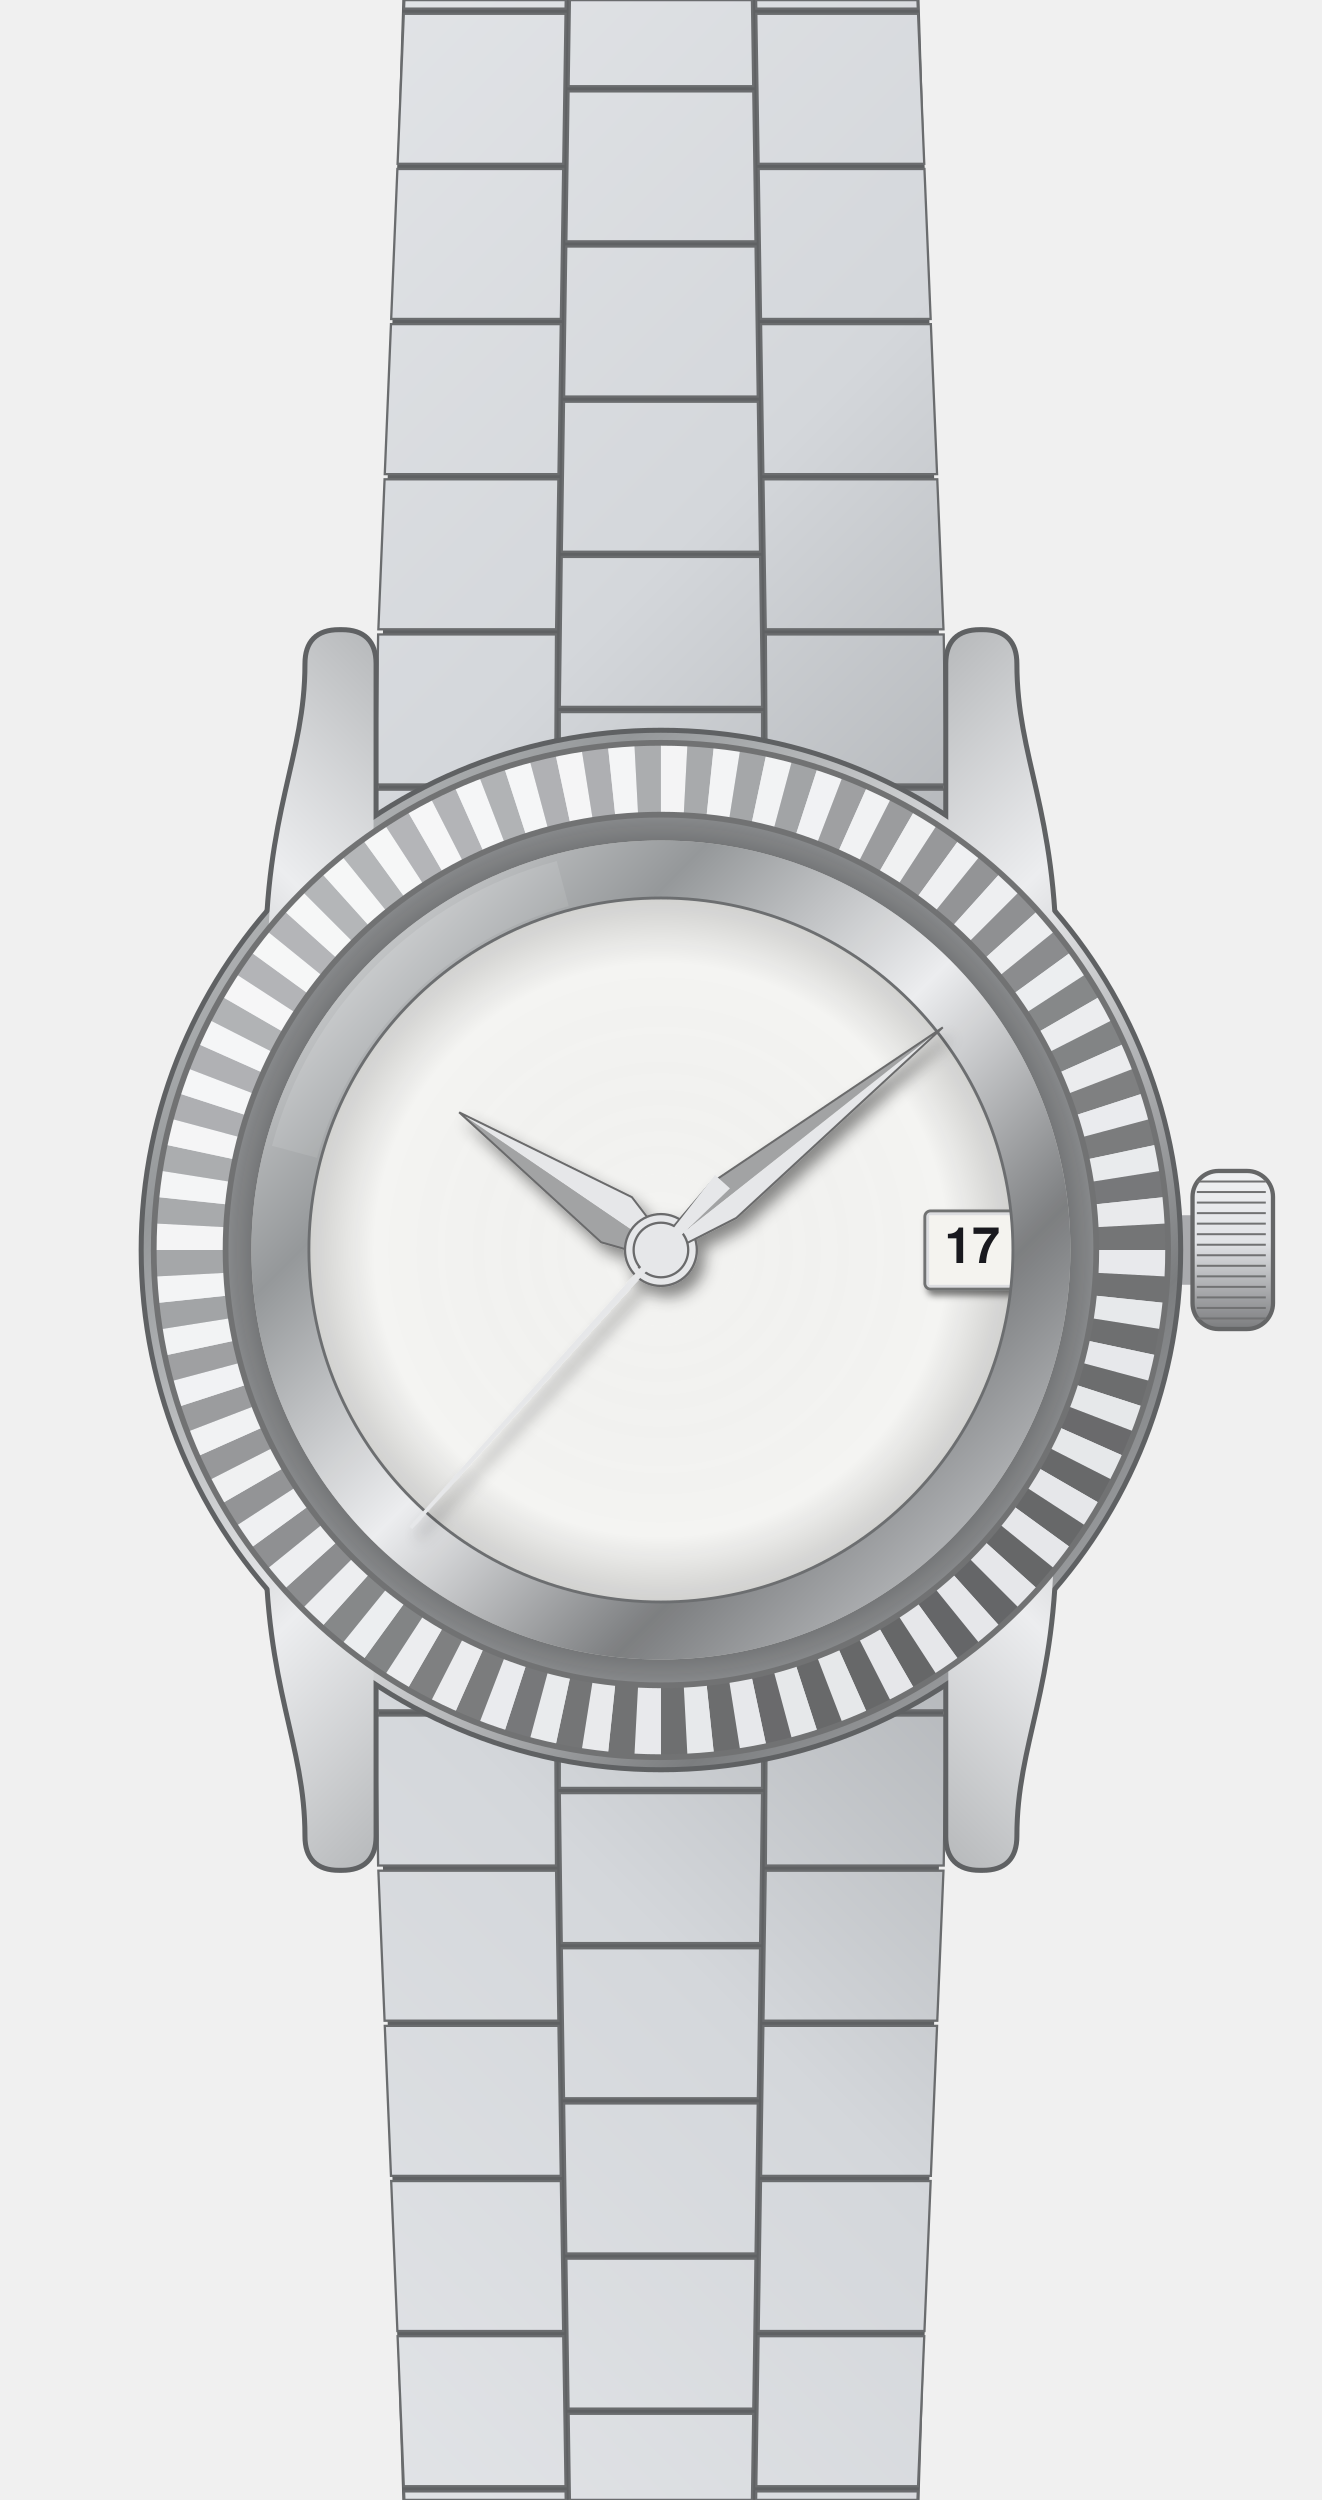
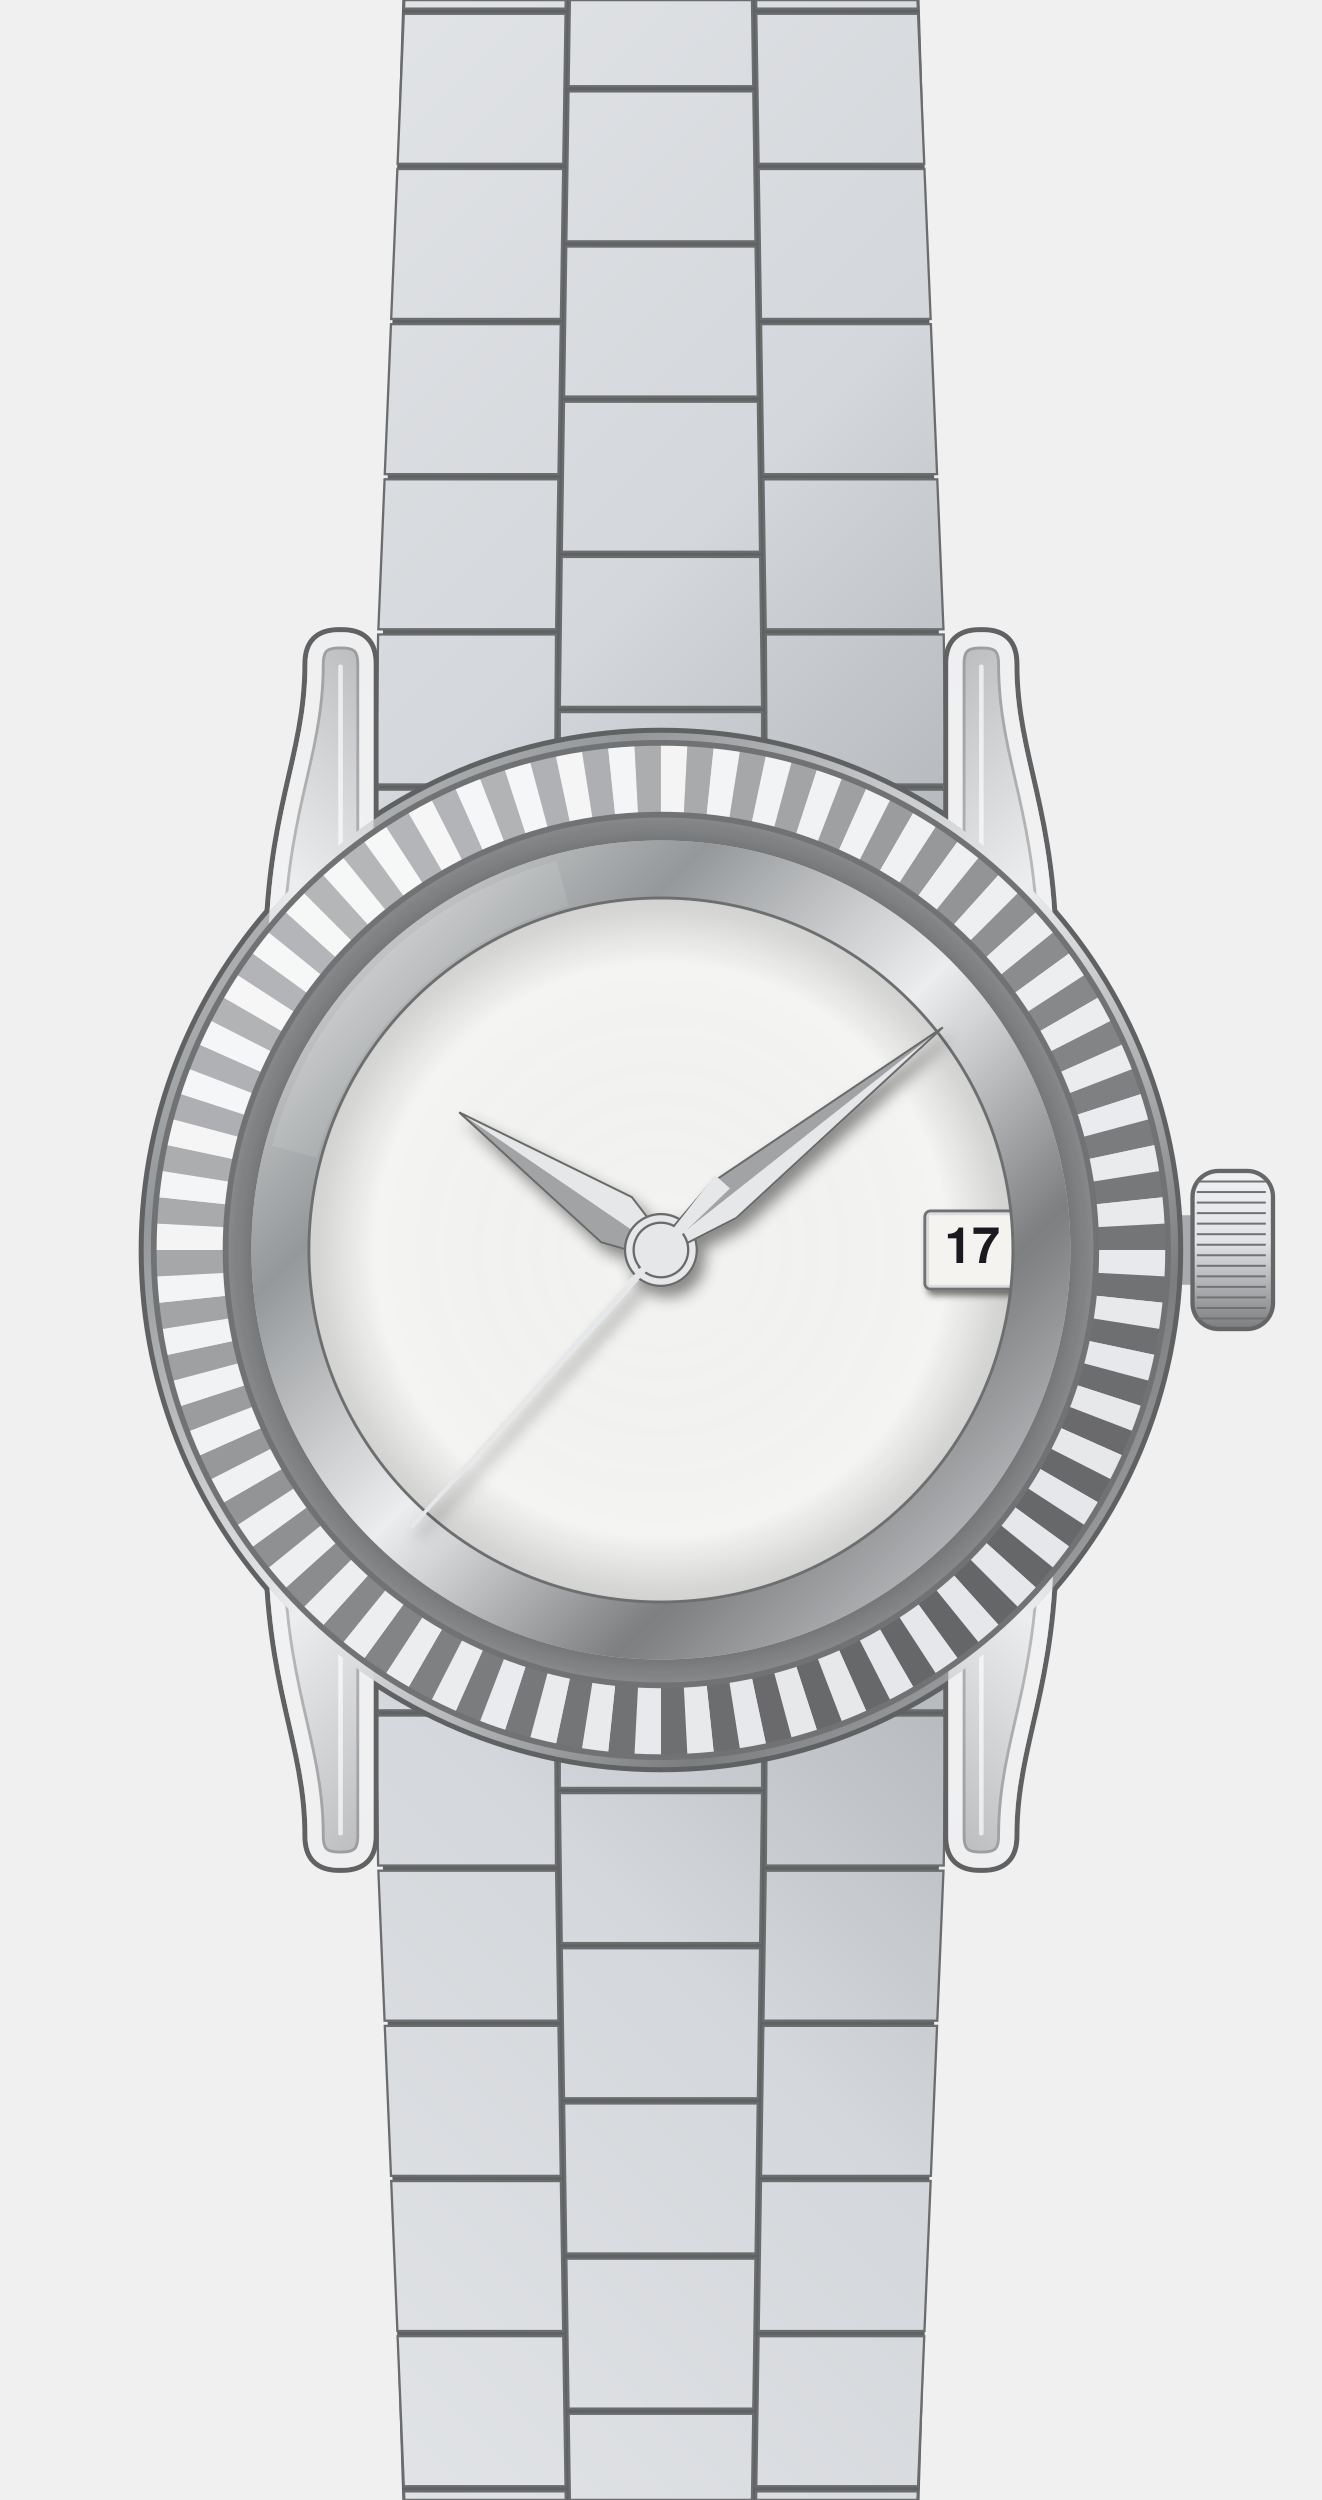
<svg xmlns="http://www.w3.org/2000/svg" viewBox="-23 -43.5 46 87" role="img" aria-label="ETA 2824 Plain Dress" data-mm-width="46" data-mm-height="87">
  <defs>
    <clipPath id="eta-plain-dress-dial-clip">
      <circle r="15.15">
</circle>
    </clipPath>
  </defs>
  <g data-layer="strap" data-part="st-oyster-20">
    <g id="eta-plain-dress-strap-top">
      <g>
        <defs>
          <linearGradient id="eta-plain-dress-bracelet-brushed-st-oyster-20" gradientUnits="userSpaceOnUse" x1="-30" y1="-30" x2="30" y2="30">
            <stop offset="0" stop-color="#e4e6e9">
</stop>
            <stop offset="0.3" stop-color="#d4d7db">
</stop>
            <stop offset="0.55" stop-color="#a5a8ab">
</stop>
            <stop offset="0.78" stop-color="#dde0e3">
</stop>
            <stop offset="1" stop-color="#aeb0b4">
</stop>
          </linearGradient>
          <linearGradient id="eta-plain-dress-bracelet-polished-st-oyster-20" gradientUnits="userSpaceOnUse" x1="-12" y1="-12" x2="12" y2="12">
            <stop offset="0" stop-color="#f0f1f2">
</stop>
            <stop offset="0.28" stop-color="#949799">
</stop>
            <stop offset="0.5" stop-color="#ecedef">
</stop>
            <stop offset="0.72" stop-color="#7b7d7f">
</stop>
            <stop offset="1" stop-color="#e3e5e8">
</stop>
          </linearGradient>
        </defs>
        <path d="M -10 -10.8 L 10 -10.8 L 9 -43.5 L -9 -43.5 Z" fill="#5f6163">
</path>
        <path d="M -9.92 -10.8 L -3.68 -10.8 L -3.68 -16.02 L -9.92 -16.02 Z" fill="url(#eta-plain-dress-bracelet-brushed-st-oyster-20)" stroke="#6a6c6e" stroke-width="0.08">
</path>
        <path d="M -9.92 -16.2 L -3.68 -16.2 L -3.651 -21.42 L -9.841 -21.42 Z" fill="url(#eta-plain-dress-bracelet-brushed-st-oyster-20)" stroke="#6a6c6e" stroke-width="0.08">
</path>
        <path d="M -9.833 -21.6 L -3.648 -21.6 L -3.568 -26.82 L -9.617 -26.82 Z" fill="url(#eta-plain-dress-bracelet-brushed-st-oyster-20)" stroke="#6a6c6e" stroke-width="0.08">
</path>
        <path d="M -9.61 -27 L -3.565 -27 L -3.485 -32.22 L -9.394 -32.22 Z" fill="url(#eta-plain-dress-bracelet-brushed-st-oyster-20)" stroke="#6a6c6e" stroke-width="0.08">
</path>
        <path d="M -9.387 -32.4 L -3.482 -32.4 L -3.402 -37.62 L -9.171 -37.62 Z" fill="url(#eta-plain-dress-bracelet-brushed-st-oyster-20)" stroke="#6a6c6e" stroke-width="0.08">
</path>
        <path d="M -9.164 -37.8 L -3.399 -37.8 L -3.319 -43.02 L -8.948 -43.02 Z" fill="url(#eta-plain-dress-bracelet-brushed-st-oyster-20)" stroke="#6a6c6e" stroke-width="0.08">
</path>
        <path d="M -8.94 -43.2 L -3.317 -43.2 L -3.312 -43.5 L -8.928 -43.5 Z" fill="url(#eta-plain-dress-bracelet-brushed-st-oyster-20)" stroke="#6a6c6e" stroke-width="0.08">
</path>
        <path d="M -8.717 -48.6 L -3.234 -48.6 L -3.312 -43.5 L -8.928 -43.5 Z" fill="url(#eta-plain-dress-bracelet-brushed-st-oyster-20)" stroke="#6a6c6e" stroke-width="0.08">
</path>
        <path d="M -3.52 -13.5 L 3.52 -13.5 L 3.52 -18.72 L -3.52 -18.72 Z" fill="url(#eta-plain-dress-bracelet-brushed-st-oyster-20)" stroke="#6a6c6e" stroke-width="0.08">
</path>
        <path d="M -3.52 -18.9 L 3.52 -18.9 L 3.452 -24.12 L -3.452 -24.12 Z" fill="url(#eta-plain-dress-bracelet-brushed-st-oyster-20)" stroke="#6a6c6e" stroke-width="0.08">
</path>
        <path d="M -3.45 -24.3 L 3.45 -24.3 L 3.373 -29.52 L -3.373 -29.52 Z" fill="url(#eta-plain-dress-bracelet-brushed-st-oyster-20)" stroke="#6a6c6e" stroke-width="0.08">
</path>
        <path d="M -3.37 -29.7 L 3.37 -29.7 L 3.294 -34.92 L -3.294 -34.92 Z" fill="url(#eta-plain-dress-bracelet-brushed-st-oyster-20)" stroke="#6a6c6e" stroke-width="0.08">
</path>
        <path d="M -3.291 -35.1 L 3.291 -35.1 L 3.215 -40.32 L -3.215 -40.32 Z" fill="url(#eta-plain-dress-bracelet-brushed-st-oyster-20)" stroke="#6a6c6e" stroke-width="0.08">
</path>
        <path d="M -3.212 -40.5 L 3.212 -40.5 L 3.168 -43.5 L -3.168 -43.5 Z" fill="url(#eta-plain-dress-bracelet-brushed-st-oyster-20)" stroke="#6a6c6e" stroke-width="0.08">
</path>
        <path d="M -3.133 -45.9 L 3.133 -45.9 L 3.168 -43.5 L -3.168 -43.5 Z" fill="url(#eta-plain-dress-bracelet-brushed-st-oyster-20)" stroke="#6a6c6e" stroke-width="0.08">
</path>
        <path d="M 3.68 -10.8 L 9.92 -10.8 L 9.92 -16.02 L 3.68 -16.02 Z" fill="url(#eta-plain-dress-bracelet-brushed-st-oyster-20)" stroke="#6a6c6e" stroke-width="0.08">
</path>
        <path d="M 3.68 -16.2 L 9.92 -16.2 L 9.841 -21.42 L 3.651 -21.42 Z" fill="url(#eta-plain-dress-bracelet-brushed-st-oyster-20)" stroke="#6a6c6e" stroke-width="0.08">
</path>
        <path d="M 3.648 -21.6 L 9.833 -21.6 L 9.617 -26.82 L 3.568 -26.82 Z" fill="url(#eta-plain-dress-bracelet-brushed-st-oyster-20)" stroke="#6a6c6e" stroke-width="0.08">
</path>
        <path d="M 3.565 -27 L 9.61 -27 L 9.394 -32.22 L 3.485 -32.22 Z" fill="url(#eta-plain-dress-bracelet-brushed-st-oyster-20)" stroke="#6a6c6e" stroke-width="0.08">
</path>
        <path d="M 3.482 -32.4 L 9.387 -32.4 L 9.171 -37.62 L 3.402 -37.62 Z" fill="url(#eta-plain-dress-bracelet-brushed-st-oyster-20)" stroke="#6a6c6e" stroke-width="0.08">
</path>
        <path d="M 3.399 -37.8 L 9.164 -37.8 L 8.948 -43.02 L 3.319 -43.02 Z" fill="url(#eta-plain-dress-bracelet-brushed-st-oyster-20)" stroke="#6a6c6e" stroke-width="0.08">
</path>
        <path d="M 3.317 -43.2 L 8.94 -43.2 L 8.928 -43.5 L 3.312 -43.5 Z" fill="url(#eta-plain-dress-bracelet-brushed-st-oyster-20)" stroke="#6a6c6e" stroke-width="0.08">
</path>
        <path d="M 3.234 -48.6 L 8.717 -48.6 L 8.928 -43.5 L 3.312 -43.5 Z" fill="url(#eta-plain-dress-bracelet-brushed-st-oyster-20)" stroke="#6a6c6e" stroke-width="0.08">
</path>
      </g>
    </g>
    <use href="#eta-plain-dress-strap-top" transform="scale(1 -1)">
</use>
  </g>
  <g data-layer="crown" data-part="cw-fluted36" transform="rotate(0)">
    <g>
      <defs>
        <linearGradient id="eta-plain-dress-crown-cw-fluted36" x1="0" y1="0" x2="0" y2="1">
          <stop offset="0" stop-color="#f0f1f3">
</stop>
          <stop offset="0.45" stop-color="#e1e3e6">
</stop>
          <stop offset="1" stop-color="#7c7d7f">
</stop>
        </linearGradient>
      </defs>
      <rect x="17.6" y="-1.21" width="1.2" height="2.42" fill="#a9aaad">
</rect>
      <rect x="18.5" y="-2.75" width="2.8" height="5.5" rx="0.9" fill="url(#eta-plain-dress-crown-cw-fluted36)" stroke="#656667" stroke-width="0.15">
</rect>
      <g stroke="#717273" stroke-width="0.07">
        <line x1="18.65" y1="-2.383" x2="21.05" y2="-2.383">
</line>
        <line x1="18.65" y1="-2.017" x2="21.05" y2="-2.017">
</line>
        <line x1="18.65" y1="-1.65" x2="21.05" y2="-1.65">
</line>
        <line x1="18.65" y1="-1.283" x2="21.05" y2="-1.283">
</line>
        <line x1="18.65" y1="-0.917" x2="21.05" y2="-0.917">
</line>
        <line x1="18.65" y1="-0.55" x2="21.05" y2="-0.55">
</line>
        <line x1="18.65" y1="-0.183" x2="21.05" y2="-0.183">
</line>
        <line x1="18.65" y1="0.183" x2="21.05" y2="0.183">
</line>
        <line x1="18.65" y1="0.55" x2="21.05" y2="0.55">
</line>
        <line x1="18.65" y1="0.917" x2="21.05" y2="0.917">
</line>
        <line x1="18.65" y1="1.283" x2="21.05" y2="1.283">
</line>
        <line x1="18.65" y1="1.65" x2="21.05" y2="1.65">
</line>
        <line x1="18.65" y1="2.017" x2="21.05" y2="2.017">
</line>
        <line x1="18.65" y1="2.383" x2="21.05" y2="2.383">
</line>
      </g>
    </g>
  </g>
  <g data-layer="case" data-part="cs-fluted36">
    <g>
      <defs>
        <linearGradient id="eta-plain-dress-case-metal-cs-fluted36" gradientUnits="userSpaceOnUse" x1="-21.5" y1="-21.5" x2="21.5" y2="21.5">
          <stop offset="0" stop-color="#f0f1f2">
</stop>
          <stop offset="0.28" stop-color="#949799">
</stop>
          <stop offset="0.5" stop-color="#ecedef">
</stop>
          <stop offset="0.72" stop-color="#7b7d7f">
</stop>
          <stop offset="1" stop-color="#e3e5e8">
</stop>
        </linearGradient>
        <radialGradient id="eta-plain-dress-case-flange-cs-fluted36" gradientUnits="userSpaceOnUse" cx="0" cy="0" r="15.2">
          <stop offset="0.8" stop-color="#404142">
</stop>
          <stop offset="1" stop-color="#8a8c8e">
</stop>
        </radialGradient>
+         <clipPath id="eta-plain-dress-case-clip-cs-fluted36">
+           <circle r="18" fill="url(#eta-plain-dress-case-metal-cs-fluted36)">
+ </circle>
+           <path d="M 10 -9.9 L 10 -20.4 Q 10 -21.5 11.1 -21.5 L 11.2 -21.5 Q 12.3 -21.5 12.3 -20.4 C 12.3 -17.1 13.68 -15.3 13.68 -9.9 Z" fill="url(#eta-plain-dress-case-metal-cs-fluted36)" transform="scale(1 1)">
+ </path>
+           <path d="M 10 -9.9 L 10 -20.4 Q 10 -21.5 11.1 -21.5 L 11.2 -21.5 Q 12.3 -21.5 12.3 -20.4 C 12.3 -17.1 13.68 -15.3 13.68 -9.9 Z" fill="url(#eta-plain-dress-case-metal-cs-fluted36)" transform="scale(-1 1)">
+ </path>
+           <path d="M 10 -9.9 L 10 -20.4 Q 10 -21.5 11.1 -21.5 L 11.2 -21.5 Q 12.3 -21.5 12.3 -20.4 C 12.3 -17.1 13.68 -15.3 13.68 -9.9 Z" fill="url(#eta-plain-dress-case-metal-cs-fluted36)" transform="scale(1 -1)">
+ </path>
+           <path d="M 10 -9.9 L 10 -20.4 Q 10 -21.5 11.1 -21.5 L 11.2 -21.5 Q 12.3 -21.5 12.3 -20.4 C 12.3 -17.1 13.68 -15.3 13.68 -9.9 Z" fill="url(#eta-plain-dress-case-metal-cs-fluted36)" transform="scale(-1 -1)">
+ </path>
+         </clipPath>
+         <clipPath id="eta-plain-dress-case-outside-cs-fluted36">
+           <path d="M -100 -100 H 100 V 100 H -100 Z M 18 0 A 18 18 0 1 0 -18 0 A 18 18 0 1 0 18 0 Z" clip-rule="evenodd">
+ </path>
+         </clipPath>
      </defs>
      <g stroke="#5f6163" stroke-width="0.35" stroke-linejoin="round">
        <circle r="18" fill="#5f6163">
</circle>
        <path d="M 10 -9.9 L 10 -20.4 Q 10 -21.5 11.1 -21.5 L 11.2 -21.5 Q 12.3 -21.5 12.3 -20.4 C 12.3 -17.1 13.68 -15.3 13.68 -9.9 Z" fill="#5f6163" transform="scale(1 1)">
</path>
        <path d="M 10 -9.9 L 10 -20.4 Q 10 -21.5 11.1 -21.5 L 11.2 -21.5 Q 12.3 -21.5 12.3 -20.4 C 12.3 -17.1 13.68 -15.3 13.68 -9.9 Z" fill="#5f6163" transform="scale(-1 1)">
</path>
        <path d="M 10 -9.9 L 10 -20.4 Q 10 -21.5 11.1 -21.5 L 11.2 -21.5 Q 12.3 -21.5 12.3 -20.4 C 12.3 -17.1 13.68 -15.3 13.68 -9.9 Z" fill="#5f6163" transform="scale(1 -1)">
</path>
        <path d="M 10 -9.9 L 10 -20.4 Q 10 -21.5 11.1 -21.5 L 11.2 -21.5 Q 12.3 -21.5 12.3 -20.4 C 12.3 -17.1 13.68 -15.3 13.68 -9.9 Z" fill="#5f6163" transform="scale(-1 -1)">
</path>
      </g>
      <g>
        <circle r="18" fill="url(#eta-plain-dress-case-metal-cs-fluted36)">
</circle>
        <path d="M 10 -9.9 L 10 -20.4 Q 10 -21.5 11.1 -21.5 L 11.2 -21.5 Q 12.3 -21.5 12.3 -20.4 C 12.3 -17.1 13.68 -15.3 13.68 -9.9 Z" fill="url(#eta-plain-dress-case-metal-cs-fluted36)" transform="scale(1 1)">
</path>
        <path d="M 10 -9.9 L 10 -20.4 Q 10 -21.5 11.1 -21.5 L 11.2 -21.5 Q 12.3 -21.5 12.3 -20.4 C 12.3 -17.1 13.68 -15.3 13.68 -9.9 Z" fill="url(#eta-plain-dress-case-metal-cs-fluted36)" transform="scale(-1 1)">
</path>
        <path d="M 10 -9.9 L 10 -20.4 Q 10 -21.5 11.1 -21.5 L 11.2 -21.5 Q 12.3 -21.5 12.3 -20.4 C 12.3 -17.1 13.68 -15.3 13.68 -9.9 Z" fill="url(#eta-plain-dress-case-metal-cs-fluted36)" transform="scale(1 -1)">
</path>
        <path d="M 10 -9.9 L 10 -20.4 Q 10 -21.5 11.1 -21.5 L 11.2 -21.5 Q 12.3 -21.5 12.3 -20.4 C 12.3 -17.1 13.68 -15.3 13.68 -9.9 Z" fill="url(#eta-plain-dress-case-metal-cs-fluted36)" transform="scale(-1 -1)">
</path>
+       </g>
+       <g>
+         <g clip-path="url(#eta-plain-dress-case-clip-cs-fluted36)">
+           <g clip-path="url(#eta-plain-dress-case-outside-cs-fluted36)">
+             <g transform="scale(1 1)" fill="none" stroke-linejoin="round">
+               <path d="M 10 -9.9 L 10 -20.4 Q 10 -21.5 11.1 -21.5 L 11.2 -21.5 Q 12.3 -21.5 12.3 -20.4 C 12.3 -17.1 13.68 -15.3 13.68 -9.9" stroke="#6a6c6e" stroke-width="1.2" opacity="0.4">
+ </path>
+               <path d="M 10 -9.9 L 10 -20.4 Q 10 -21.5 11.1 -21.5 L 11.2 -21.5 Q 12.3 -21.5 12.3 -20.4 C 12.3 -17.1 13.68 -15.3 13.68 -9.9" stroke="#f6f6f7" stroke-width="1" opacity="0.92">
+ </path>
+               <path d="M 11.15 -20.3 L 11.15 -10.9" stroke="#fcfcfc" stroke-width="0.16" stroke-linecap="round" opacity="0.7">
+ </path>
+             </g>
+             <g transform="scale(-1 1)" fill="none" stroke-linejoin="round">
+               <path d="M 10 -9.9 L 10 -20.4 Q 10 -21.5 11.1 -21.5 L 11.2 -21.5 Q 12.3 -21.5 12.3 -20.4 C 12.3 -17.1 13.68 -15.3 13.68 -9.9" stroke="#6a6c6e" stroke-width="1.2" opacity="0.4">
+ </path>
+               <path d="M 10 -9.9 L 10 -20.4 Q 10 -21.5 11.1 -21.5 L 11.2 -21.5 Q 12.3 -21.5 12.3 -20.4 C 12.3 -17.1 13.68 -15.3 13.68 -9.9" stroke="#f6f6f7" stroke-width="1" opacity="0.92">
+ </path>
+               <path d="M 11.15 -20.3 L 11.15 -10.9" stroke="#fcfcfc" stroke-width="0.16" stroke-linecap="round" opacity="0.7">
+ </path>
+             </g>
+             <g transform="scale(1 -1)" fill="none" stroke-linejoin="round">
+               <path d="M 10 -9.9 L 10 -20.4 Q 10 -21.5 11.1 -21.5 L 11.2 -21.5 Q 12.3 -21.5 12.3 -20.4 C 12.3 -17.1 13.68 -15.3 13.68 -9.9" stroke="#6a6c6e" stroke-width="1.2" opacity="0.4">
+ </path>
+               <path d="M 10 -9.9 L 10 -20.4 Q 10 -21.5 11.1 -21.5 L 11.2 -21.5 Q 12.3 -21.5 12.3 -20.4 C 12.3 -17.1 13.68 -15.3 13.68 -9.9" stroke="#f6f6f7" stroke-width="1" opacity="0.92">
+ </path>
+               <path d="M 11.15 -20.3 L 11.15 -10.9" stroke="#fcfcfc" stroke-width="0.16" stroke-linecap="round" opacity="0.7">
+ </path>
+             </g>
+             <g transform="scale(-1 -1)" fill="none" stroke-linejoin="round">
+               <path d="M 10 -9.9 L 10 -20.4 Q 10 -21.5 11.1 -21.5 L 11.2 -21.5 Q 12.3 -21.5 12.3 -20.4 C 12.3 -17.1 13.68 -15.3 13.68 -9.9" stroke="#6a6c6e" stroke-width="1.2" opacity="0.4">
+ </path>
+               <path d="M 10 -9.9 L 10 -20.4 Q 10 -21.5 11.1 -21.5 L 11.2 -21.5 Q 12.3 -21.5 12.3 -20.4 C 12.3 -17.1 13.68 -15.3 13.68 -9.9" stroke="#f6f6f7" stroke-width="1" opacity="0.92">
+ </path>
+               <path d="M 11.15 -20.3 L 11.15 -10.9" stroke="#fcfcfc" stroke-width="0.16" stroke-linecap="round" opacity="0.7">
+ </path>
+             </g>
+           </g>
+         </g>
      </g>
      <circle r="15.2" fill="url(#eta-plain-dress-case-flange-cs-fluted36)">
</circle>
    </g>
  </g>
  <g data-layer="bezel" data-part="bz-fluted36">
    <g>
      <path d="M -17.65 0 A 17.65 17.65 0 1 0 17.65 0 A 17.65 17.65 0 1 0 -17.65 0 Z M -15.15 0 A 15.15 15.15 0 1 0 15.15 0 A 15.15 15.15 0 1 0 -15.15 0 Z" fill="#e1e3e6" fill-rule="evenodd">
</path>
      <g>
        <path d="M 0 -17.65 A 17.65 17.65 0 0 1 0.924 -17.626 L 0.793 -15.129 A 15.15 15.15 0 0 0 0 -15.15 Z" fill="#f4f4f5">
</path>
        <path d="M 0.924 -17.626 A 17.65 17.65 0 0 1 1.845 -17.553 L 1.584 -15.067 A 15.15 15.15 0 0 0 0.793 -15.129 Z" fill="#a8aaac">
</path>
      </g>
      <g>
        <path d="M 1.845 -17.553 A 17.65 17.65 0 0 1 2.761 -17.433 L 2.37 -14.963 A 15.15 15.15 0 0 0 1.584 -15.067 Z" fill="#f3f4f5">
</path>
        <path d="M 2.761 -17.433 A 17.65 17.65 0 0 1 3.67 -17.264 L 3.15 -14.819 A 15.15 15.15 0 0 0 2.37 -14.963 Z" fill="#a5a7a9">
</path>
      </g>
      <g>
        <path d="M 3.67 -17.264 A 17.65 17.65 0 0 1 4.568 -17.049 L 3.921 -14.634 A 15.15 15.15 0 0 0 3.15 -14.819 Z" fill="#f2f3f4">
</path>
        <path d="M 4.568 -17.049 A 17.65 17.65 0 0 1 5.454 -16.786 L 4.682 -14.409 A 15.15 15.15 0 0 0 3.921 -14.634 Z" fill="#a2a4a6">
</path>
      </g>
      <g>
        <path d="M 5.454 -16.786 A 17.65 17.65 0 0 1 6.325 -16.478 L 5.429 -14.144 A 15.15 15.15 0 0 0 4.682 -14.409 Z" fill="#f1f2f4">
</path>
        <path d="M 6.325 -16.478 A 17.65 17.65 0 0 1 7.179 -16.124 L 6.162 -13.84 A 15.15 15.15 0 0 0 5.429 -14.144 Z" fill="#9fa0a2">
</path>
      </g>
      <g>
        <path d="M 7.179 -16.124 A 17.65 17.65 0 0 1 8.013 -15.726 L 6.878 -13.499 A 15.15 15.15 0 0 0 6.162 -13.84 Z" fill="#f1f2f3">
</path>
        <path d="M 8.013 -15.726 A 17.65 17.65 0 0 1 8.825 -15.285 L 7.575 -13.12 A 15.15 15.15 0 0 0 6.878 -13.499 Z" fill="#9b9c9e">
</path>
      </g>
      <g>
        <path d="M 8.825 -15.285 A 17.65 17.65 0 0 1 9.613 -14.803 L 8.251 -12.706 A 15.15 15.15 0 0 0 7.575 -13.12 Z" fill="#f0f1f2">
</path>
        <path d="M 9.613 -14.803 A 17.65 17.65 0 0 1 10.374 -14.279 L 8.905 -12.257 A 15.15 15.15 0 0 0 8.251 -12.706 Z" fill="#97989a">
</path>
      </g>
      <g>
        <path d="M 10.374 -14.279 A 17.65 17.65 0 0 1 11.108 -13.717 L 9.534 -11.774 A 15.15 15.15 0 0 0 8.905 -12.257 Z" fill="#eff0f2">
</path>
        <path d="M 11.108 -13.717 A 17.65 17.65 0 0 1 11.81 -13.117 L 10.137 -11.259 A 15.15 15.15 0 0 0 9.534 -11.774 Z" fill="#939496">
</path>
      </g>
      <g>
        <path d="M 11.81 -13.117 A 17.65 17.65 0 0 1 12.48 -12.48 L 10.713 -10.713 A 15.15 15.15 0 0 0 10.137 -11.259 Z" fill="#eeeff1">
</path>
        <path d="M 12.48 -12.48 A 17.65 17.65 0 0 1 13.117 -11.81 L 11.259 -10.137 A 15.15 15.15 0 0 0 10.713 -10.713 Z" fill="#8f9092">
</path>
      </g>
      <g>
        <path d="M 13.117 -11.81 A 17.65 17.65 0 0 1 13.717 -11.108 L 11.774 -9.534 A 15.15 15.15 0 0 0 11.259 -10.137 Z" fill="#edeef0">
</path>
        <path d="M 13.717 -11.108 A 17.65 17.65 0 0 1 14.279 -10.374 L 12.257 -8.905 A 15.15 15.15 0 0 0 11.774 -9.534 Z" fill="#8b8c8e">
</path>
      </g>
      <g>
        <path d="M 14.279 -10.374 A 17.65 17.65 0 0 1 14.803 -9.613 L 12.706 -8.251 A 15.15 15.15 0 0 0 12.257 -8.905 Z" fill="#eceef0">
</path>
        <path d="M 14.803 -9.613 A 17.65 17.65 0 0 1 15.285 -8.825 L 13.12 -7.575 A 15.15 15.15 0 0 0 12.706 -8.251 Z" fill="#868889">
</path>
      </g>
      <g>
        <path d="M 15.285 -8.825 A 17.65 17.65 0 0 1 15.726 -8.013 L 13.499 -6.878 A 15.15 15.15 0 0 0 13.12 -7.575 Z" fill="#ecedef">
</path>
        <path d="M 15.726 -8.013 A 17.65 17.65 0 0 1 16.124 -7.179 L 13.84 -6.162 A 15.15 15.15 0 0 0 13.499 -6.878 Z" fill="#828485">
</path>
      </g>
      <g>
        <path d="M 16.124 -7.179 A 17.65 17.65 0 0 1 16.478 -6.325 L 14.144 -5.429 A 15.15 15.15 0 0 0 13.84 -6.162 Z" fill="#ebecee">
</path>
        <path d="M 16.478 -6.325 A 17.65 17.65 0 0 1 16.786 -5.454 L 14.409 -4.682 A 15.15 15.15 0 0 0 14.144 -5.429 Z" fill="#7f8081">
</path>
      </g>
      <g>
        <path d="M 16.786 -5.454 A 17.65 17.65 0 0 1 17.049 -4.568 L 14.634 -3.921 A 15.15 15.15 0 0 0 14.409 -4.682 Z" fill="#eaebee">
</path>
        <path d="M 17.049 -4.568 A 17.65 17.65 0 0 1 17.264 -3.67 L 14.819 -3.15 A 15.15 15.15 0 0 0 14.634 -3.921 Z" fill="#7b7c7d">
</path>
      </g>
      <g>
        <path d="M 17.264 -3.67 A 17.65 17.65 0 0 1 17.433 -2.761 L 14.963 -2.37 A 15.15 15.15 0 0 0 14.819 -3.15 Z" fill="#e9ebed">
</path>
        <path d="M 17.433 -2.761 A 17.65 17.65 0 0 1 17.553 -1.845 L 15.067 -1.584 A 15.15 15.15 0 0 0 14.963 -2.37 Z" fill="#77787a">
</path>
      </g>
      <g>
        <path d="M 17.553 -1.845 A 17.65 17.65 0 0 1 17.626 -0.924 L 15.129 -0.793 A 15.15 15.15 0 0 0 15.067 -1.584 Z" fill="#e9eaec">
</path>
        <path d="M 17.626 -0.924 A 17.65 17.65 0 0 1 17.65 0 L 15.15 0 A 15.15 15.15 0 0 0 15.129 -0.793 Z" fill="#747576">
</path>
      </g>
      <g>
        <path d="M 17.65 0 A 17.65 17.65 0 0 1 17.626 0.924 L 15.129 0.793 A 15.15 15.15 0 0 0 15.15 0 Z" fill="#e8e9ec">
</path>
        <path d="M 17.626 0.924 A 17.65 17.65 0 0 1 17.553 1.845 L 15.067 1.584 A 15.15 15.15 0 0 0 15.129 0.793 Z" fill="#717273">
</path>
      </g>
      <g>
        <path d="M 17.553 1.845 A 17.65 17.65 0 0 1 17.433 2.761 L 14.963 2.37 A 15.15 15.15 0 0 0 15.067 1.584 Z" fill="#e7e9eb">
</path>
        <path d="M 17.433 2.761 A 17.65 17.65 0 0 1 17.264 3.67 L 14.819 3.15 A 15.15 15.15 0 0 0 14.963 2.37 Z" fill="#6e6f70">
</path>
      </g>
      <g>
        <path d="M 17.264 3.67 A 17.65 17.65 0 0 1 17.049 4.568 L 14.634 3.921 A 15.15 15.15 0 0 0 14.819 3.15 Z" fill="#e7e8eb">
</path>
        <path d="M 17.049 4.568 A 17.65 17.65 0 0 1 16.786 5.454 L 14.409 4.682 A 15.15 15.15 0 0 0 14.634 3.921 Z" fill="#6c6d6e">
</path>
      </g>
      <g>
        <path d="M 16.786 5.454 A 17.65 17.65 0 0 1 16.478 6.325 L 14.144 5.429 A 15.15 15.15 0 0 0 14.409 4.682 Z" fill="#e6e8ea">
</path>
        <path d="M 16.478 6.325 A 17.65 17.65 0 0 1 16.124 7.179 L 13.84 6.162 A 15.15 15.15 0 0 0 14.144 5.429 Z" fill="#6a6a6c">
</path>
      </g>
      <g>
        <path d="M 16.124 7.179 A 17.65 17.65 0 0 1 15.726 8.013 L 13.499 6.878 A 15.15 15.15 0 0 0 13.84 6.162 Z" fill="#e6e8ea">
</path>
        <path d="M 15.726 8.013 A 17.65 17.65 0 0 1 15.285 8.825 L 13.12 7.575 A 15.15 15.15 0 0 0 13.499 6.878 Z" fill="#68696a">
</path>
      </g>
      <g>
        <path d="M 15.285 8.825 A 17.65 17.65 0 0 1 14.803 9.613 L 12.706 8.251 A 15.15 15.15 0 0 0 13.12 7.575 Z" fill="#e6e7ea">
</path>
        <path d="M 14.803 9.613 A 17.65 17.65 0 0 1 14.279 10.374 L 12.257 8.905 A 15.15 15.15 0 0 0 12.706 8.251 Z" fill="#676869">
</path>
      </g>
      <g>
        <path d="M 14.279 10.374 A 17.65 17.65 0 0 1 13.717 11.108 L 11.774 9.534 A 15.15 15.15 0 0 0 12.257 8.905 Z" fill="#e6e7ea">
</path>
        <path d="M 13.717 11.108 A 17.65 17.65 0 0 1 13.117 11.81 L 11.259 10.137 A 15.15 15.15 0 0 0 11.774 9.534 Z" fill="#666768">
</path>
      </g>
      <g>
        <path d="M 13.117 11.81 A 17.65 17.65 0 0 1 12.48 12.48 L 10.713 10.713 A 15.15 15.15 0 0 0 11.259 10.137 Z" fill="#e6e7ea">
</path>
        <path d="M 12.48 12.48 A 17.65 17.65 0 0 1 11.81 13.117 L 10.137 11.259 A 15.15 15.15 0 0 0 10.713 10.713 Z" fill="#656668">
</path>
      </g>
      <g>
        <path d="M 11.81 13.117 A 17.65 17.65 0 0 1 11.108 13.717 L 9.534 11.774 A 15.15 15.15 0 0 0 10.137 11.259 Z" fill="#e6e7ea">
</path>
        <path d="M 11.108 13.717 A 17.65 17.65 0 0 1 10.374 14.279 L 8.905 12.257 A 15.15 15.15 0 0 0 9.534 11.774 Z" fill="#656668">
</path>
      </g>
      <g>
        <path d="M 10.374 14.279 A 17.65 17.65 0 0 1 9.613 14.803 L 8.251 12.706 A 15.15 15.15 0 0 0 8.905 12.257 Z" fill="#e6e7ea">
</path>
        <path d="M 9.613 14.803 A 17.65 17.65 0 0 1 8.825 15.285 L 7.575 13.12 A 15.15 15.15 0 0 0 8.251 12.706 Z" fill="#666768">
</path>
      </g>
      <g>
        <path d="M 8.825 15.285 A 17.65 17.65 0 0 1 8.013 15.726 L 6.878 13.499 A 15.15 15.15 0 0 0 7.575 13.12 Z" fill="#e6e7ea">
</path>
        <path d="M 8.013 15.726 A 17.65 17.65 0 0 1 7.179 16.124 L 6.162 13.84 A 15.15 15.15 0 0 0 6.878 13.499 Z" fill="#676869">
</path>
      </g>
      <g>
        <path d="M 7.179 16.124 A 17.65 17.65 0 0 1 6.325 16.478 L 5.429 14.144 A 15.15 15.15 0 0 0 6.162 13.84 Z" fill="#e6e8ea">
</path>
        <path d="M 6.325 16.478 A 17.65 17.65 0 0 1 5.454 16.786 L 4.682 14.409 A 15.15 15.15 0 0 0 5.429 14.144 Z" fill="#68696a">
</path>
      </g>
      <g>
        <path d="M 5.454 16.786 A 17.65 17.65 0 0 1 4.568 17.049 L 3.921 14.634 A 15.15 15.15 0 0 0 4.682 14.409 Z" fill="#e6e8ea">
</path>
        <path d="M 4.568 17.049 A 17.65 17.65 0 0 1 3.67 17.264 L 3.15 14.819 A 15.15 15.15 0 0 0 3.921 14.634 Z" fill="#6a6a6c">
</path>
      </g>
      <g>
        <path d="M 3.67 17.264 A 17.65 17.65 0 0 1 2.761 17.433 L 2.37 14.963 A 15.15 15.15 0 0 0 3.15 14.819 Z" fill="#e7e8eb">
</path>
        <path d="M 2.761 17.433 A 17.65 17.65 0 0 1 1.845 17.553 L 1.584 15.067 A 15.15 15.15 0 0 0 2.37 14.963 Z" fill="#6c6d6e">
</path>
      </g>
      <g>
        <path d="M 1.845 17.553 A 17.65 17.65 0 0 1 0.924 17.626 L 0.793 15.129 A 15.15 15.15 0 0 0 1.584 15.067 Z" fill="#e7e9eb">
</path>
        <path d="M 0.924 17.626 A 17.65 17.65 0 0 1 0 17.65 L 0 15.15 A 15.15 15.15 0 0 0 0.793 15.129 Z" fill="#6e6f70">
</path>
      </g>
      <g>
        <path d="M 0 17.65 A 17.65 17.65 0 0 1 -0.924 17.626 L -0.793 15.129 A 15.15 15.15 0 0 0 0 15.15 Z" fill="#e8e9ec">
</path>
        <path d="M -0.924 17.626 A 17.65 17.65 0 0 1 -1.845 17.553 L -1.584 15.067 A 15.15 15.15 0 0 0 -0.793 15.129 Z" fill="#717273">
</path>
      </g>
      <g>
        <path d="M -1.845 17.553 A 17.65 17.65 0 0 1 -2.761 17.433 L -2.37 14.963 A 15.15 15.15 0 0 0 -1.584 15.067 Z" fill="#e9eaec">
</path>
        <path d="M -2.761 17.433 A 17.65 17.65 0 0 1 -3.67 17.264 L -3.15 14.819 A 15.15 15.15 0 0 0 -2.37 14.963 Z" fill="#747576">
</path>
      </g>
      <g>
        <path d="M -3.67 17.264 A 17.65 17.65 0 0 1 -4.568 17.049 L -3.921 14.634 A 15.15 15.15 0 0 0 -3.15 14.819 Z" fill="#e9ebed">
</path>
        <path d="M -4.568 17.049 A 17.65 17.65 0 0 1 -5.454 16.786 L -4.682 14.409 A 15.15 15.15 0 0 0 -3.921 14.634 Z" fill="#77787a">
</path>
      </g>
      <g>
        <path d="M -5.454 16.786 A 17.65 17.65 0 0 1 -6.325 16.478 L -5.429 14.144 A 15.15 15.15 0 0 0 -4.682 14.409 Z" fill="#eaebee">
</path>
        <path d="M -6.325 16.478 A 17.65 17.65 0 0 1 -7.179 16.124 L -6.162 13.84 A 15.15 15.15 0 0 0 -5.429 14.144 Z" fill="#7b7c7d">
</path>
      </g>
      <g>
        <path d="M -7.179 16.124 A 17.65 17.65 0 0 1 -8.013 15.726 L -6.878 13.499 A 15.15 15.15 0 0 0 -6.162 13.84 Z" fill="#ebecee">
</path>
        <path d="M -8.013 15.726 A 17.65 17.65 0 0 1 -8.825 15.285 L -7.575 13.12 A 15.15 15.15 0 0 0 -6.878 13.499 Z" fill="#7f8081">
</path>
      </g>
      <g>
        <path d="M -8.825 15.285 A 17.65 17.65 0 0 1 -9.613 14.803 L -8.251 12.706 A 15.15 15.15 0 0 0 -7.575 13.12 Z" fill="#ecedef">
</path>
        <path d="M -9.613 14.803 A 17.65 17.65 0 0 1 -10.374 14.279 L -8.905 12.257 A 15.15 15.15 0 0 0 -8.251 12.706 Z" fill="#828485">
</path>
      </g>
      <g>
        <path d="M -10.374 14.279 A 17.65 17.65 0 0 1 -11.108 13.717 L -9.534 11.774 A 15.15 15.15 0 0 0 -8.905 12.257 Z" fill="#eceef0">
</path>
        <path d="M -11.108 13.717 A 17.65 17.65 0 0 1 -11.81 13.117 L -10.137 11.259 A 15.15 15.15 0 0 0 -9.534 11.774 Z" fill="#868889">
</path>
      </g>
      <g>
        <path d="M -11.81 13.117 A 17.65 17.65 0 0 1 -12.48 12.48 L -10.713 10.713 A 15.15 15.15 0 0 0 -10.137 11.259 Z" fill="#edeef0">
</path>
        <path d="M -12.48 12.48 A 17.65 17.65 0 0 1 -13.117 11.81 L -11.259 10.137 A 15.15 15.15 0 0 0 -10.713 10.713 Z" fill="#8b8c8e">
</path>
      </g>
      <g>
        <path d="M -13.117 11.81 A 17.65 17.65 0 0 1 -13.717 11.108 L -11.774 9.534 A 15.15 15.15 0 0 0 -11.259 10.137 Z" fill="#eeeff1">
</path>
        <path d="M -13.717 11.108 A 17.65 17.65 0 0 1 -14.279 10.374 L -12.257 8.905 A 15.15 15.15 0 0 0 -11.774 9.534 Z" fill="#8f9092">
</path>
      </g>
      <g>
        <path d="M -14.279 10.374 A 17.65 17.65 0 0 1 -14.803 9.613 L -12.706 8.251 A 15.15 15.15 0 0 0 -12.257 8.905 Z" fill="#eff0f2">
</path>
        <path d="M -14.803 9.613 A 17.65 17.65 0 0 1 -15.285 8.825 L -13.12 7.575 A 15.15 15.15 0 0 0 -12.706 8.251 Z" fill="#939496">
</path>
      </g>
      <g>
        <path d="M -15.285 8.825 A 17.65 17.65 0 0 1 -15.726 8.013 L -13.499 6.878 A 15.15 15.15 0 0 0 -13.12 7.575 Z" fill="#f0f1f2">
</path>
        <path d="M -15.726 8.013 A 17.65 17.65 0 0 1 -16.124 7.179 L -13.84 6.162 A 15.15 15.15 0 0 0 -13.499 6.878 Z" fill="#97989a">
</path>
      </g>
      <g>
        <path d="M -16.124 7.179 A 17.65 17.65 0 0 1 -16.478 6.325 L -14.144 5.429 A 15.15 15.15 0 0 0 -13.84 6.162 Z" fill="#f1f2f3">
</path>
        <path d="M -16.478 6.325 A 17.65 17.65 0 0 1 -16.786 5.454 L -14.409 4.682 A 15.15 15.15 0 0 0 -14.144 5.429 Z" fill="#9b9c9e">
</path>
      </g>
      <g>
        <path d="M -16.786 5.454 A 17.65 17.65 0 0 1 -17.049 4.568 L -14.634 3.921 A 15.15 15.15 0 0 0 -14.409 4.682 Z" fill="#f1f2f4">
</path>
        <path d="M -17.049 4.568 A 17.65 17.65 0 0 1 -17.264 3.67 L -14.819 3.15 A 15.15 15.15 0 0 0 -14.634 3.921 Z" fill="#9fa0a2">
</path>
      </g>
      <g>
        <path d="M -17.264 3.67 A 17.65 17.65 0 0 1 -17.433 2.761 L -14.963 2.37 A 15.15 15.15 0 0 0 -14.819 3.15 Z" fill="#f2f3f4">
</path>
        <path d="M -17.433 2.761 A 17.65 17.65 0 0 1 -17.553 1.845 L -15.067 1.584 A 15.15 15.15 0 0 0 -14.963 2.37 Z" fill="#a2a4a6">
</path>
      </g>
      <g>
        <path d="M -17.553 1.845 A 17.65 17.65 0 0 1 -17.626 0.924 L -15.129 0.793 A 15.15 15.15 0 0 0 -15.067 1.584 Z" fill="#f3f4f5">
</path>
        <path d="M -17.626 0.924 A 17.65 17.65 0 0 1 -17.65 0 L -15.15 0 A 15.15 15.15 0 0 0 -15.129 0.793 Z" fill="#a5a7a9">
</path>
      </g>
      <g>
        <path d="M -17.65 0 A 17.65 17.65 0 0 1 -17.626 -0.924 L -15.129 -0.793 A 15.15 15.15 0 0 0 -15.15 0 Z" fill="#f4f4f5">
</path>
        <path d="M -17.626 -0.924 A 17.65 17.65 0 0 1 -17.553 -1.845 L -15.067 -1.584 A 15.15 15.15 0 0 0 -15.129 -0.793 Z" fill="#a8aaac">
</path>
      </g>
      <g>
        <path d="M -17.553 -1.845 A 17.65 17.65 0 0 1 -17.433 -2.761 L -14.963 -2.37 A 15.15 15.15 0 0 0 -15.067 -1.584 Z" fill="#f4f5f6">
</path>
        <path d="M -17.433 -2.761 A 17.65 17.65 0 0 1 -17.264 -3.67 L -14.819 -3.15 A 15.15 15.15 0 0 0 -14.963 -2.37 Z" fill="#abadaf">
</path>
      </g>
      <g>
        <path d="M -17.264 -3.67 A 17.65 17.65 0 0 1 -17.049 -4.568 L -14.634 -3.921 A 15.15 15.15 0 0 0 -14.819 -3.15 Z" fill="#f5f5f6">
</path>
        <path d="M -17.049 -4.568 A 17.65 17.65 0 0 1 -16.786 -5.454 L -14.409 -4.682 A 15.15 15.15 0 0 0 -14.634 -3.921 Z" fill="#aeafb2">
</path>
      </g>
      <g>
        <path d="M -16.786 -5.454 A 17.65 17.65 0 0 1 -16.478 -6.325 L -14.144 -5.429 A 15.15 15.15 0 0 0 -14.409 -4.682 Z" fill="#f5f6f7">
</path>
        <path d="M -16.478 -6.325 A 17.65 17.65 0 0 1 -16.124 -7.179 L -13.84 -6.162 A 15.15 15.15 0 0 0 -14.144 -5.429 Z" fill="#b0b1b4">
</path>
      </g>
      <g>
        <path d="M -16.124 -7.179 A 17.65 17.65 0 0 1 -15.726 -8.013 L -13.499 -6.878 A 15.15 15.15 0 0 0 -13.84 -6.162 Z" fill="#f5f6f7">
</path>
        <path d="M -15.726 -8.013 A 17.65 17.65 0 0 1 -15.285 -8.825 L -13.12 -7.575 A 15.15 15.15 0 0 0 -13.499 -6.878 Z" fill="#b1b3b5">
</path>
      </g>
      <g>
        <path d="M -15.285 -8.825 A 17.65 17.65 0 0 1 -14.803 -9.613 L -12.706 -8.251 A 15.15 15.15 0 0 0 -13.12 -7.575 Z" fill="#f6f6f7">
</path>
        <path d="M -14.803 -9.613 A 17.65 17.65 0 0 1 -14.279 -10.374 L -12.257 -8.905 A 15.15 15.15 0 0 0 -12.706 -8.251 Z" fill="#b3b4b7">
</path>
      </g>
      <g>
        <path d="M -14.279 -10.374 A 17.65 17.65 0 0 1 -13.717 -11.108 L -11.774 -9.534 A 15.15 15.15 0 0 0 -12.257 -8.905 Z" fill="#f6f7f7">
</path>
        <path d="M -13.717 -11.108 A 17.65 17.65 0 0 1 -13.117 -11.81 L -11.259 -10.137 A 15.15 15.15 0 0 0 -11.774 -9.534 Z" fill="#b4b5b8">
</path>
      </g>
      <g>
        <path d="M -13.117 -11.81 A 17.65 17.65 0 0 1 -12.48 -12.48 L -10.713 -10.713 A 15.15 15.15 0 0 0 -11.259 -10.137 Z" fill="#f6f7f7">
</path>
        <path d="M -12.48 -12.48 A 17.65 17.65 0 0 1 -11.81 -13.117 L -10.137 -11.259 A 15.15 15.15 0 0 0 -10.713 -10.713 Z" fill="#b4b6b8">
</path>
      </g>
      <g>
        <path d="M -11.81 -13.117 A 17.65 17.65 0 0 1 -11.108 -13.717 L -9.534 -11.774 A 15.15 15.15 0 0 0 -10.137 -11.259 Z" fill="#f6f7f7">
</path>
        <path d="M -11.108 -13.717 A 17.65 17.65 0 0 1 -10.374 -14.279 L -8.905 -12.257 A 15.15 15.15 0 0 0 -9.534 -11.774 Z" fill="#b4b6b8">
</path>
      </g>
      <g>
        <path d="M -10.374 -14.279 A 17.65 17.65 0 0 1 -9.613 -14.803 L -8.251 -12.706 A 15.15 15.15 0 0 0 -8.905 -12.257 Z" fill="#f6f7f7">
</path>
        <path d="M -9.613 -14.803 A 17.65 17.65 0 0 1 -8.825 -15.285 L -7.575 -13.12 A 15.15 15.15 0 0 0 -8.251 -12.706 Z" fill="#b4b5b8">
</path>
      </g>
      <g>
        <path d="M -8.825 -15.285 A 17.65 17.65 0 0 1 -8.013 -15.726 L -6.878 -13.499 A 15.15 15.15 0 0 0 -7.575 -13.12 Z" fill="#f6f6f7">
</path>
        <path d="M -8.013 -15.726 A 17.65 17.65 0 0 1 -7.179 -16.124 L -6.162 -13.84 A 15.15 15.15 0 0 0 -6.878 -13.499 Z" fill="#b3b4b7">
</path>
      </g>
      <g>
        <path d="M -7.179 -16.124 A 17.65 17.65 0 0 1 -6.325 -16.478 L -5.429 -14.144 A 15.15 15.15 0 0 0 -6.162 -13.84 Z" fill="#f5f6f7">
</path>
        <path d="M -6.325 -16.478 A 17.65 17.65 0 0 1 -5.454 -16.786 L -4.682 -14.409 A 15.15 15.15 0 0 0 -5.429 -14.144 Z" fill="#b1b3b5">
</path>
      </g>
      <g>
        <path d="M -5.454 -16.786 A 17.65 17.65 0 0 1 -4.568 -17.049 L -3.921 -14.634 A 15.15 15.15 0 0 0 -4.682 -14.409 Z" fill="#f5f6f7">
</path>
        <path d="M -4.568 -17.049 A 17.65 17.65 0 0 1 -3.67 -17.264 L -3.15 -14.819 A 15.15 15.15 0 0 0 -3.921 -14.634 Z" fill="#b0b1b4">
</path>
      </g>
      <g>
        <path d="M -3.67 -17.264 A 17.65 17.65 0 0 1 -2.761 -17.433 L -2.37 -14.963 A 15.15 15.15 0 0 0 -3.15 -14.819 Z" fill="#f5f5f6">
</path>
        <path d="M -2.761 -17.433 A 17.65 17.65 0 0 1 -1.845 -17.553 L -1.584 -15.067 A 15.15 15.15 0 0 0 -2.37 -14.963 Z" fill="#aeafb2">
</path>
      </g>
      <g>
        <path d="M -1.845 -17.553 A 17.65 17.65 0 0 1 -0.924 -17.626 L -0.793 -15.129 A 15.15 15.15 0 0 0 -1.584 -15.067 Z" fill="#f4f5f6">
</path>
        <path d="M -0.924 -17.626 A 17.65 17.65 0 0 1 0 -17.65 L 0 -15.15 A 15.15 15.15 0 0 0 -0.793 -15.129 Z" fill="#abadaf">
</path>
      </g>
      <path d="M -17.65 0 A 17.65 17.65 0 1 0 17.65 0 A 17.65 17.65 0 1 0 -17.65 0 Z M -15.15 0 A 15.15 15.15 0 1 0 15.15 0 A 15.15 15.15 0 1 0 -15.15 0 Z" fill="none" stroke="#717273" stroke-width="0.2">
</path>
    </g>
  </g>
  <g clip-path="url(#eta-plain-dress-dial-clip)">
    <g data-layer="dial" data-part="dl-eta-plain-white">
      <g>
        <defs>
          <filter id="eta-plain-dress-dial-shadow-dl-eta-plain-white" x="-50%" y="-50%" width="200%" height="200%">
            <feDropShadow dx="0.12" dy="0.18" stdDeviation="0.12" flood-color="#000" flood-opacity="0.5">
</feDropShadow>
          </filter>
        </defs>
        <circle r="14.25" fill="#f4f4f2">
</circle>
        <g>
          <defs>
            <radialGradient id="eta-plain-dress-dial-vignette-dl-eta-plain-white" gradientUnits="userSpaceOnUse" cx="0" cy="0" r="14.25">
              <stop offset="0" stop-color="#fff" stop-opacity="0.04">
</stop>
              <stop offset="0.7" stop-color="#000" stop-opacity="0">
</stop>
              <stop offset="1" stop-color="#000" stop-opacity="0.28">
</stop>
            </radialGradient>
          </defs>
          <circle r="14.25" fill="url(#eta-plain-dress-dial-vignette-dl-eta-plain-white)">
</circle>
        </g>
        <g filter="url(#eta-plain-dress-dial-shadow-dl-eta-plain-white)">
          <g transform="translate(10.83 0) rotate(0)" font-family="'Helvetica Neue', Helvetica, Arial, sans-serif" font-weight="600" text-anchor="middle" dominant-baseline="central">
            <rect x="-1.646" y="-1.361" width="3.292" height="2.723" rx="0.2" fill="#dcdde0" stroke="#6e6f70" stroke-width="0.1">
</rect>
            <rect x="-1.496" y="-1.211" width="2.992" height="2.423" fill="#f4f3ef">
</rect>
            <text x="0" y="0.05" font-size="1.744" fill="#16171a">17</text>
          </g>
        </g>
      </g>
    </g>
    <g data-layer="chapterRing" data-part="cr-mid-silver">
      <g>
        <defs>
          <linearGradient id="eta-plain-dress-ring-cr-mid-silver" gradientUnits="userSpaceOnUse" x1="-14.25" y1="-14.25" x2="14.25" y2="14.25">
            <stop offset="0" stop-color="#f0f1f2">
</stop>
            <stop offset="0.28" stop-color="#949799">
</stop>
            <stop offset="0.5" stop-color="#ecedef">
</stop>
            <stop offset="0.72" stop-color="#7b7d7f">
</stop>
            <stop offset="1" stop-color="#e3e5e8">
</stop>
          </linearGradient>
        </defs>
        <path d="M -14.25 0 A 14.25 14.25 0 1 0 14.25 0 A 14.25 14.25 0 1 0 -14.25 0 Z M -12.25 0 A 12.25 12.25 0 1 0 12.25 0 A 12.25 12.25 0 1 0 -12.25 0 Z" fill="url(#eta-plain-dress-ring-cr-mid-silver)" fill-rule="evenodd">
</path>
        <circle r="12.25" fill="none" stroke="#6a6c6e" stroke-width="0.1">
</circle>
      </g>
    </g>
  </g>
  <g data-layer="hands" data-part="hd-eta-dauphine">
    <g>
      <defs>
        <filter id="eta-plain-dress-hands-shadow-hd-eta-dauphine" x="-50%" y="-50%" width="200%" height="200%">
          <feDropShadow dx="0.25" dy="0.35" stdDeviation="0.25" flood-color="#000" flood-opacity="0.45">
</feDropShadow>
        </filter>
      </defs>
      <g filter="url(#eta-plain-dress-hands-shadow-hd-eta-dauphine)">
        <g transform="rotate(304.308)">
          <polygon points="0,1 0.95,-1.87 0,-8.5" fill="#e6e7e9">
</polygon>
          <polygon points="0,1 -0.95,-1.87 0,-8.5" fill="#a1a2a3">
</polygon>
          <polygon points="0,1 0.95,-1.87 0,-8.5 -0.95,-1.87" fill="none" stroke="#676869" stroke-width="0.07">
</polygon>
        </g>
        <circle r="1.25" fill="#e6e7e9" stroke="#676869" stroke-width="0.08">
</circle>
        <g transform="rotate(51.7)">
          <polygon points="0,1 0.75,-2.75 0,-12.5" fill="#e6e7e9">
</polygon>
          <polygon points="0,1 -0.75,-2.75 0,-12.5" fill="#a1a2a3">
</polygon>
          <polygon points="0,1 0.75,-2.75 0,-12.5 -0.75,-2.75" fill="none" stroke="#676869" stroke-width="0.07">
</polygon>
        </g>
        <circle r="0.95" fill="#e6e7e9" stroke="#676869" stroke-width="0.08">
</circle>
        <g transform="rotate(222)">
          <polygon points="0.35,3.2 0.12,0 0.06,-13 -0.06,-13 -0.12,0 -0.35,3.2" fill="#e6e7e9">
</polygon>
        </g>
        <circle r="0.5" fill="#e6e7e9">
</circle>
      </g>
    </g>
  </g>
  <g data-layer="crystal" data-part="cy-fluted36-flat">
    <g pointer-events="none">
      <defs>
        <linearGradient id="eta-plain-dress-glare-cy-fluted36-flat" x1="0" y1="0" x2="1" y2="1">
          <stop offset="0" stop-color="#fff" stop-opacity="0.2">
</stop>
          <stop offset="1" stop-color="#fff" stop-opacity="0">
</stop>
        </linearGradient>
      </defs>
      <circle r="14.75" fill="#ffffff" opacity="0.015">
</circle>
      <path d="M -13.535 -3.627 A 14.012 14.012 0 0 1 -3.627 -13.535 L -3.207 -11.968 A 12.39 12.39 0 0 0 -11.968 -3.207 Z" fill="url(#eta-plain-dress-glare-cy-fluted36-flat)">
</path>
    </g>
  </g>
</svg>
